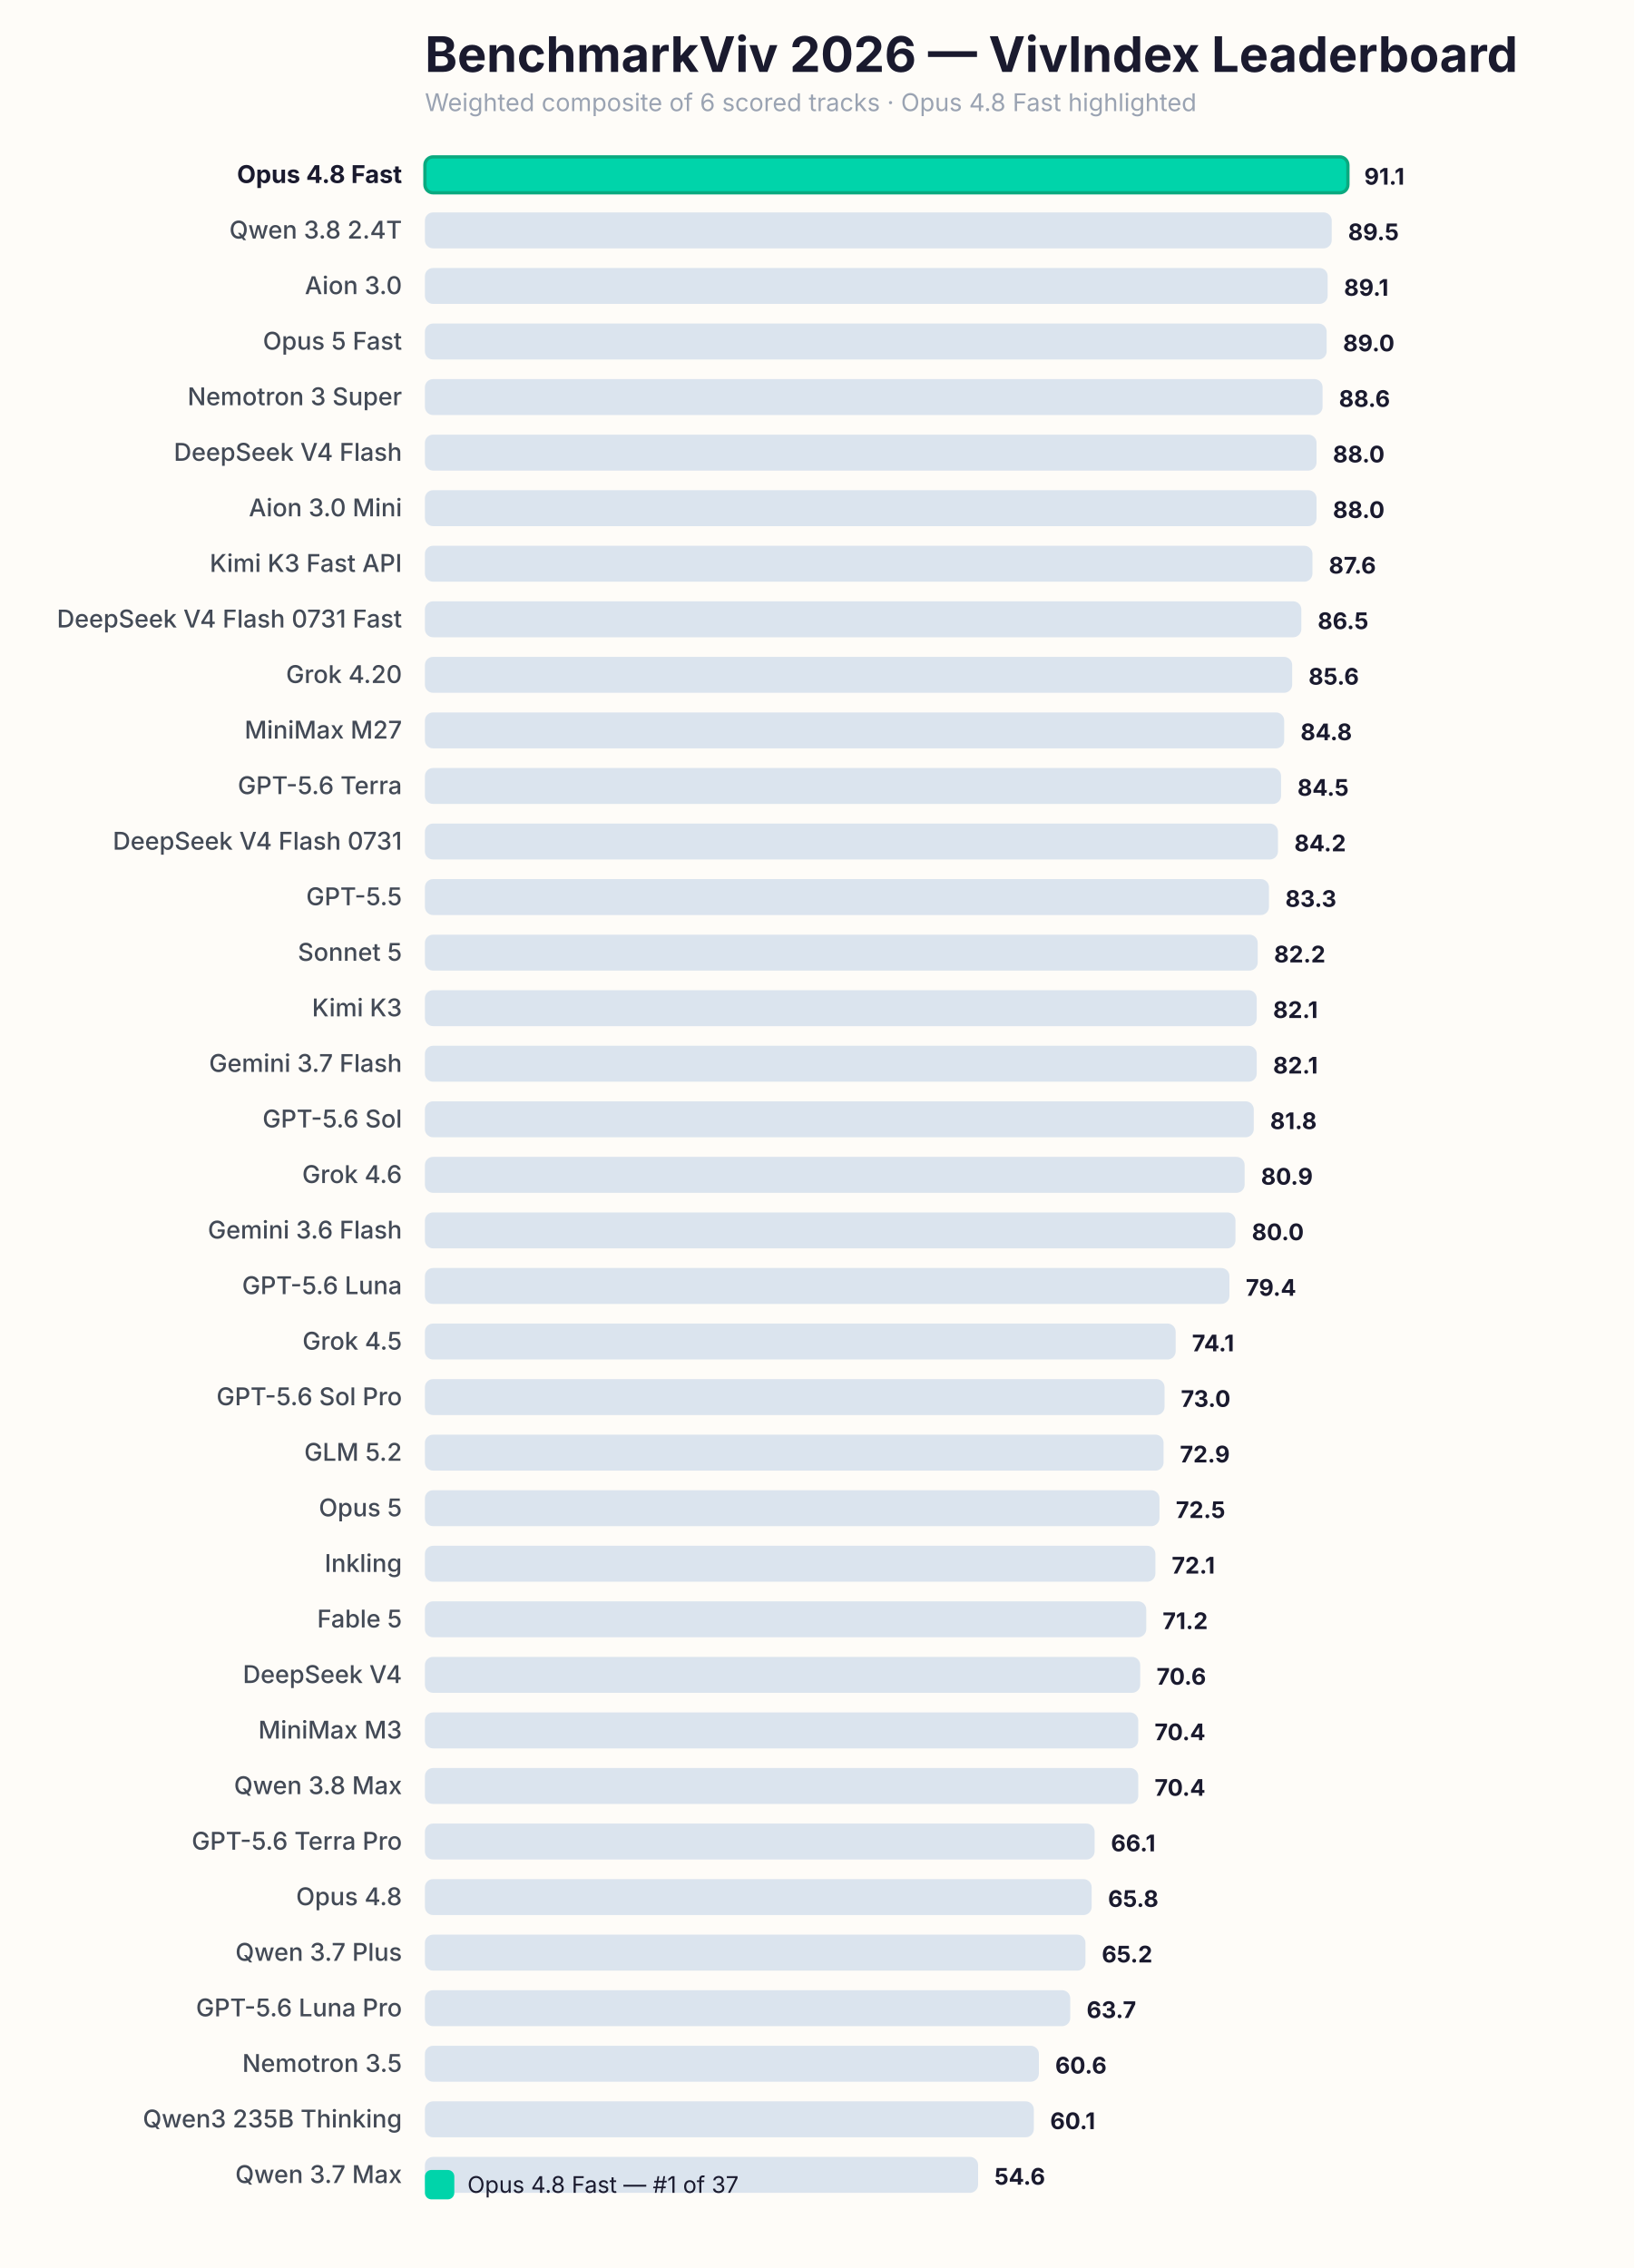
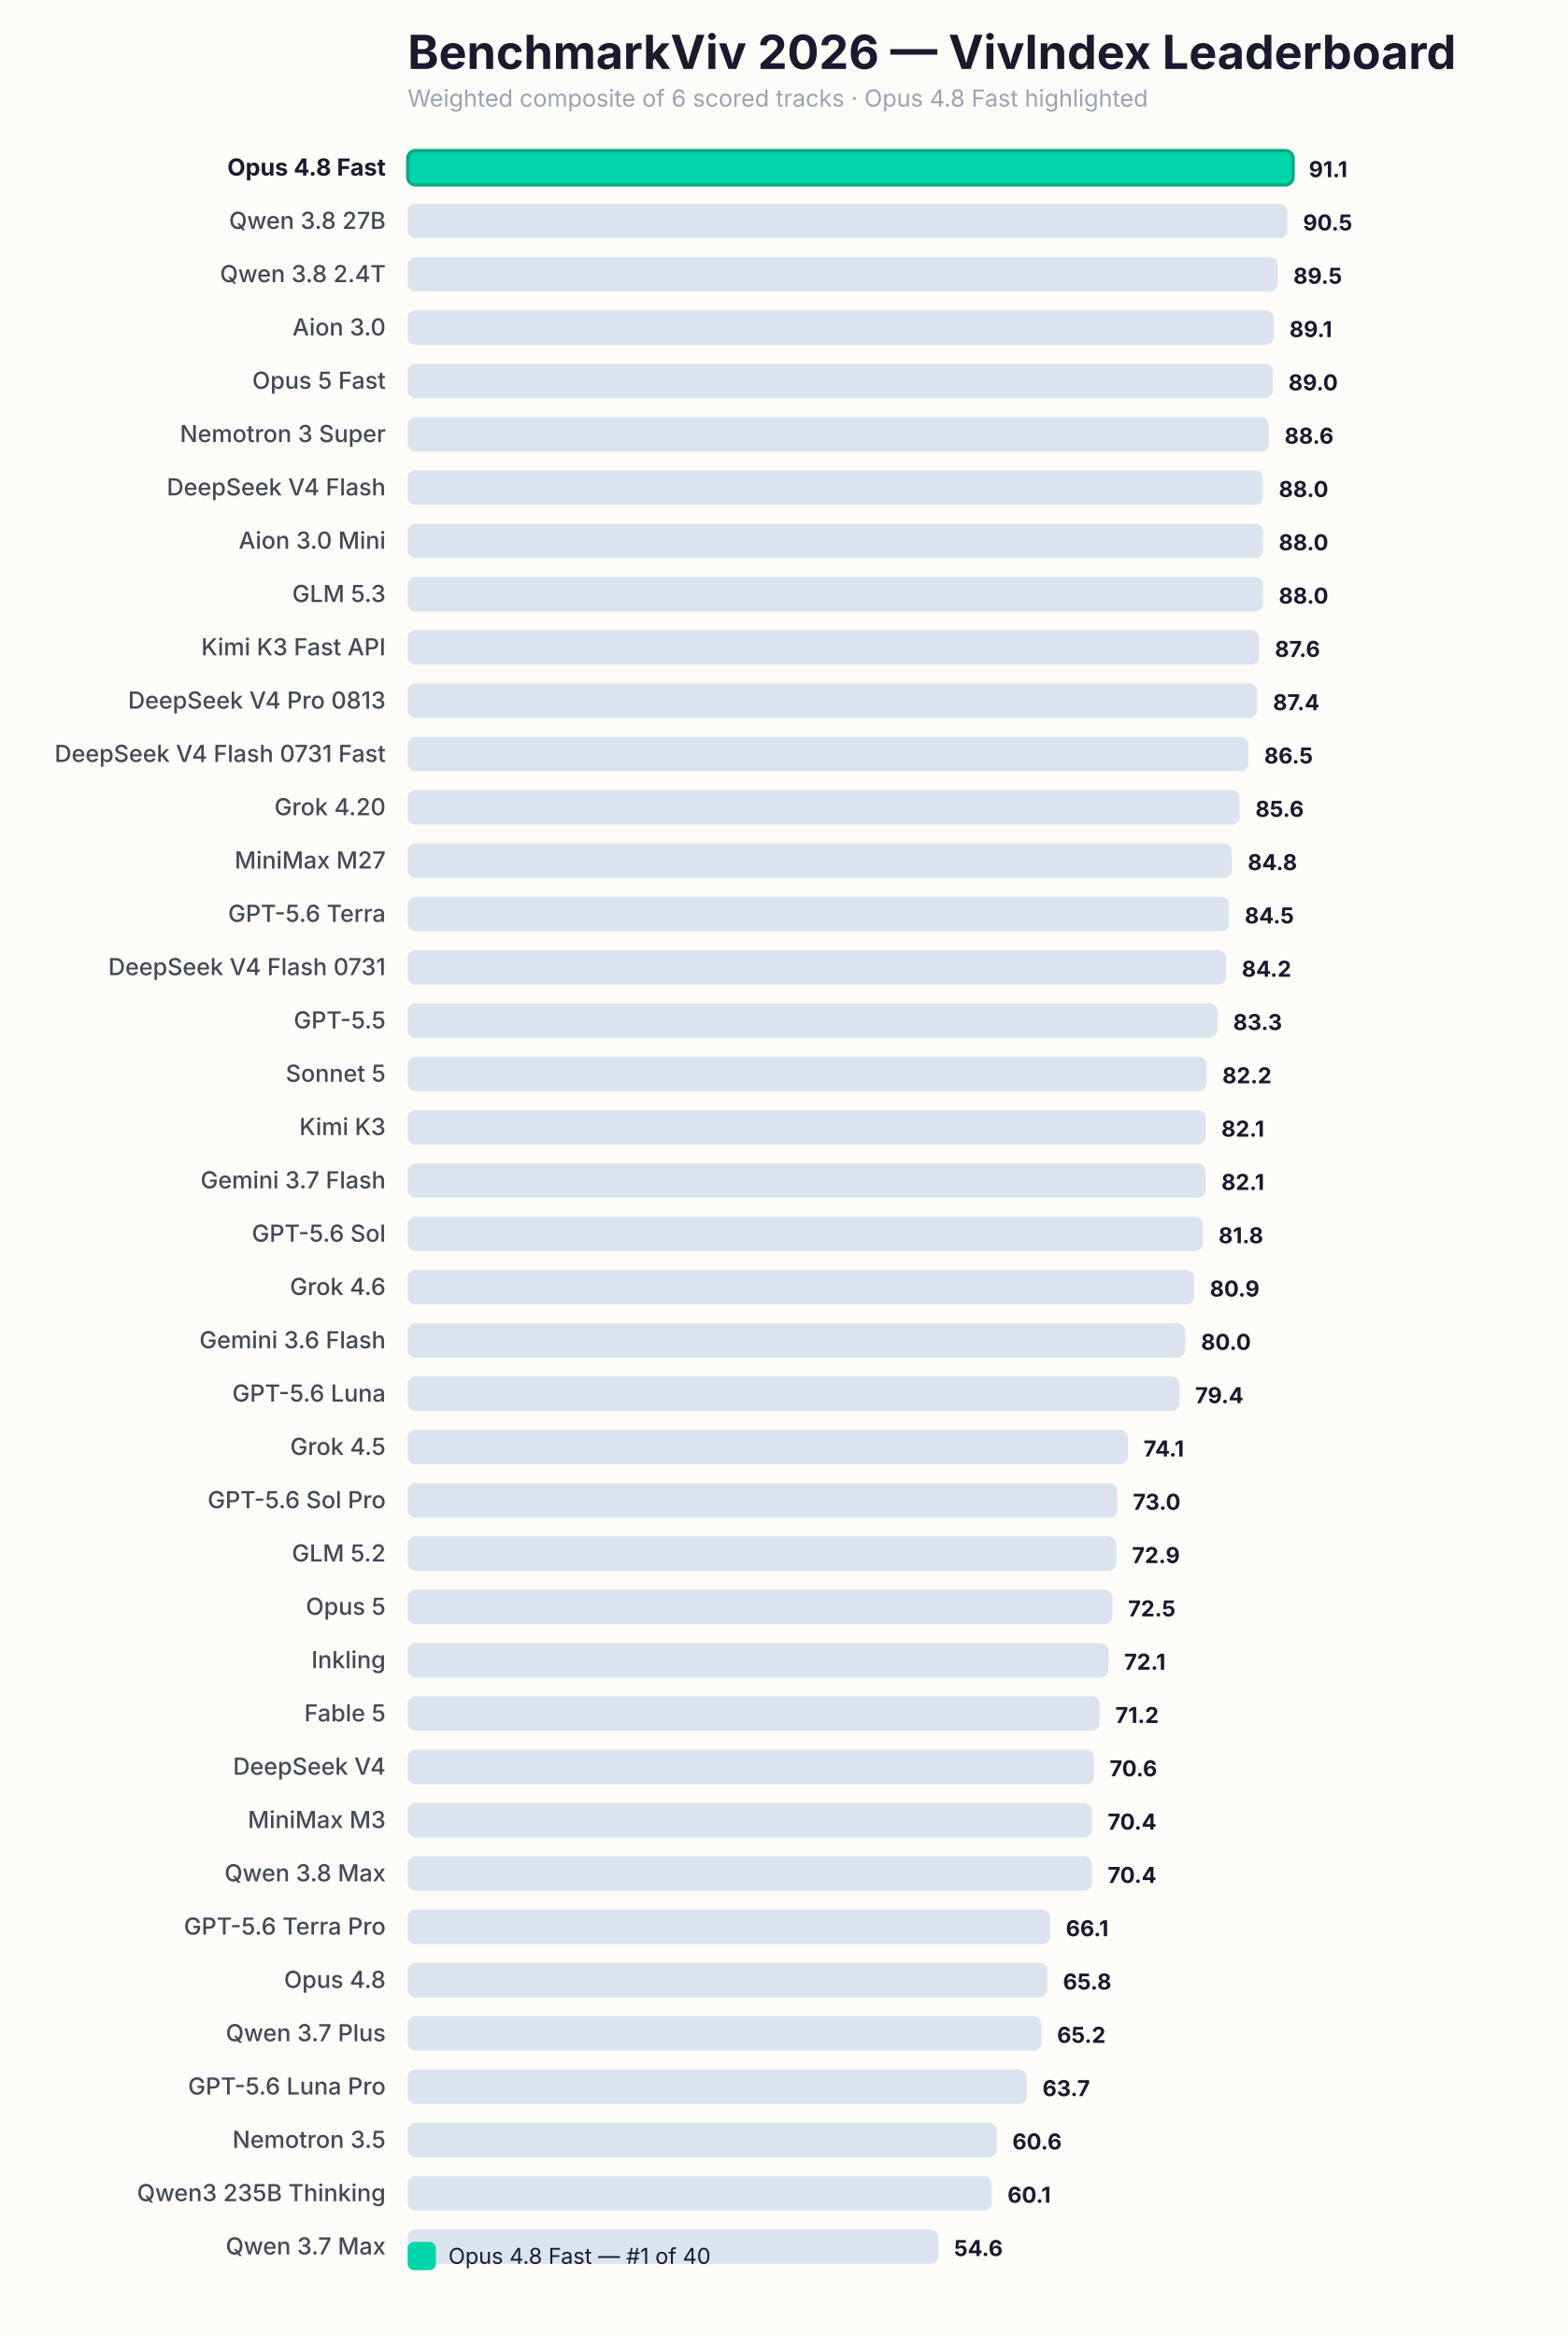
- <svg xmlns="http://www.w3.org/2000/svg" width="1000" height="1388" viewBox="0 0 1000 1388" font-family="Inter, system-ui, sans-serif">
-   <rect width="1000" height="1388" fill="#FEFCF8" />
+ <svg xmlns="http://www.w3.org/2000/svg" width="1000" height="1490" viewBox="0 0 1000 1490" font-family="Inter, system-ui, sans-serif">
+   <rect width="1000" height="1490" fill="#FEFCF8" />
  <text x="260" y="44" font-size="30" font-weight="700" fill="#1A1A2E">BenchmarkViv 2026 — VivIndex Leaderboard</text>
  <text x="260" y="68" font-size="15" fill="#9aa3b2">Weighted composite of 6 scored tracks · Opus 4.8 Fast highlighted</text>
  <text x="246" y="112" text-anchor="end" font-size="15" font-weight="700" fill="#1A1A2E">Opus 4.8 Fast</text>
  <rect x="260" y="96" width="564.8" height="22" rx="5" fill="#00D4AA" stroke="#0aa97f" stroke-width="2" />
  <text x="834.8" y="113" font-size="14" font-weight="700" fill="#1A1A2E">91.1</text>
-   <text x="246" y="146" text-anchor="end" font-size="15" font-weight="500" fill="#434a56">Qwen 3.8 2.4T</text>
-   <rect x="260" y="130" width="554.9" height="22" rx="5" fill="#dbe4ee" stroke="#0aa97f" stroke-width="0" />
-   <text x="824.9" y="147" font-size="14" font-weight="700" fill="#1A1A2E">89.5</text>
-   <text x="246" y="180" text-anchor="end" font-size="15" font-weight="500" fill="#434a56">Aion 3.0</text>
-   <rect x="260" y="164" width="552.4" height="22" rx="5" fill="#dbe4ee" stroke="#0aa97f" stroke-width="0" />
-   <text x="822.4" y="181" font-size="14" font-weight="700" fill="#1A1A2E">89.1</text>
-   <text x="246" y="214" text-anchor="end" font-size="15" font-weight="500" fill="#434a56">Opus 5 Fast</text>
-   <rect x="260" y="198" width="551.8" height="22" rx="5" fill="#dbe4ee" stroke="#0aa97f" stroke-width="0" />
-   <text x="821.8" y="215" font-size="14" font-weight="700" fill="#1A1A2E">89.0</text>
-   <text x="246" y="248" text-anchor="end" font-size="15" font-weight="500" fill="#434a56">Nemotron 3 Super</text>
-   <rect x="260" y="232" width="549.3" height="22" rx="5" fill="#dbe4ee" stroke="#0aa97f" stroke-width="0" />
-   <text x="819.3" y="249" font-size="14" font-weight="700" fill="#1A1A2E">88.6</text>
-   <text x="246" y="282" text-anchor="end" font-size="15" font-weight="500" fill="#434a56">DeepSeek V4 Flash</text>
-   <rect x="260" y="266" width="545.6" height="22" rx="5" fill="#dbe4ee" stroke="#0aa97f" stroke-width="0" />
-   <text x="815.6" y="283" font-size="14" font-weight="700" fill="#1A1A2E">88.0</text>
-   <text x="246" y="316" text-anchor="end" font-size="15" font-weight="500" fill="#434a56">Aion 3.0 Mini</text>
+   <text x="246" y="146" text-anchor="end" font-size="15" font-weight="500" fill="#434a56">Qwen 3.8 27B</text>
+   <rect x="260" y="130" width="561.1" height="22" rx="5" fill="#dbe4ee" stroke="#0aa97f" stroke-width="0" />
+   <text x="831.1" y="147" font-size="14" font-weight="700" fill="#1A1A2E">90.5</text>
+   <text x="246" y="180" text-anchor="end" font-size="15" font-weight="500" fill="#434a56">Qwen 3.8 2.4T</text>
+   <rect x="260" y="164" width="554.9" height="22" rx="5" fill="#dbe4ee" stroke="#0aa97f" stroke-width="0" />
+   <text x="824.9" y="181" font-size="14" font-weight="700" fill="#1A1A2E">89.5</text>
+   <text x="246" y="214" text-anchor="end" font-size="15" font-weight="500" fill="#434a56">Aion 3.0</text>
+   <rect x="260" y="198" width="552.4" height="22" rx="5" fill="#dbe4ee" stroke="#0aa97f" stroke-width="0" />
+   <text x="822.4" y="215" font-size="14" font-weight="700" fill="#1A1A2E">89.1</text>
+   <text x="246" y="248" text-anchor="end" font-size="15" font-weight="500" fill="#434a56">Opus 5 Fast</text>
+   <rect x="260" y="232" width="551.8" height="22" rx="5" fill="#dbe4ee" stroke="#0aa97f" stroke-width="0" />
+   <text x="821.8" y="249" font-size="14" font-weight="700" fill="#1A1A2E">89.0</text>
+   <text x="246" y="282" text-anchor="end" font-size="15" font-weight="500" fill="#434a56">Nemotron 3 Super</text>
+   <rect x="260" y="266" width="549.3" height="22" rx="5" fill="#dbe4ee" stroke="#0aa97f" stroke-width="0" />
+   <text x="819.3" y="283" font-size="14" font-weight="700" fill="#1A1A2E">88.6</text>
+   <text x="246" y="316" text-anchor="end" font-size="15" font-weight="500" fill="#434a56">DeepSeek V4 Flash</text>
  <rect x="260" y="300" width="545.6" height="22" rx="5" fill="#dbe4ee" stroke="#0aa97f" stroke-width="0" />
  <text x="815.6" y="317" font-size="14" font-weight="700" fill="#1A1A2E">88.0</text>
-   <text x="246" y="350" text-anchor="end" font-size="15" font-weight="500" fill="#434a56">Kimi K3 Fast API</text>
-   <rect x="260" y="334" width="543.1" height="22" rx="5" fill="#dbe4ee" stroke="#0aa97f" stroke-width="0" />
-   <text x="813.1" y="351" font-size="14" font-weight="700" fill="#1A1A2E">87.6</text>
-   <text x="246" y="384" text-anchor="end" font-size="15" font-weight="500" fill="#434a56">DeepSeek V4 Flash 0731 Fast</text>
-   <rect x="260" y="368" width="536.3" height="22" rx="5" fill="#dbe4ee" stroke="#0aa97f" stroke-width="0" />
-   <text x="806.3" y="385" font-size="14" font-weight="700" fill="#1A1A2E">86.5</text>
-   <text x="246" y="418" text-anchor="end" font-size="15" font-weight="500" fill="#434a56">Grok 4.20</text>
-   <rect x="260" y="402" width="530.7" height="22" rx="5" fill="#dbe4ee" stroke="#0aa97f" stroke-width="0" />
-   <text x="800.7" y="419" font-size="14" font-weight="700" fill="#1A1A2E">85.6</text>
-   <text x="246" y="452" text-anchor="end" font-size="15" font-weight="500" fill="#434a56">MiniMax M27</text>
-   <rect x="260" y="436" width="525.8" height="22" rx="5" fill="#dbe4ee" stroke="#0aa97f" stroke-width="0" />
-   <text x="795.8" y="453" font-size="14" font-weight="700" fill="#1A1A2E">84.8</text>
-   <text x="246" y="486" text-anchor="end" font-size="15" font-weight="500" fill="#434a56">GPT-5.6 Terra</text>
-   <rect x="260" y="470" width="523.9" height="22" rx="5" fill="#dbe4ee" stroke="#0aa97f" stroke-width="0" />
-   <text x="793.9" y="487" font-size="14" font-weight="700" fill="#1A1A2E">84.5</text>
-   <text x="246" y="520" text-anchor="end" font-size="15" font-weight="500" fill="#434a56">DeepSeek V4 Flash 0731</text>
-   <rect x="260" y="504" width="522.0" height="22" rx="5" fill="#dbe4ee" stroke="#0aa97f" stroke-width="0" />
-   <text x="792.0" y="521" font-size="14" font-weight="700" fill="#1A1A2E">84.2</text>
-   <text x="246" y="554" text-anchor="end" font-size="15" font-weight="500" fill="#434a56">GPT-5.5</text>
-   <rect x="260" y="538" width="516.5" height="22" rx="5" fill="#dbe4ee" stroke="#0aa97f" stroke-width="0" />
-   <text x="786.5" y="555" font-size="14" font-weight="700" fill="#1A1A2E">83.3</text>
-   <text x="246" y="588" text-anchor="end" font-size="15" font-weight="500" fill="#434a56">Sonnet 5</text>
-   <rect x="260" y="572" width="509.6" height="22" rx="5" fill="#dbe4ee" stroke="#0aa97f" stroke-width="0" />
-   <text x="779.6" y="589" font-size="14" font-weight="700" fill="#1A1A2E">82.2</text>
-   <text x="246" y="622" text-anchor="end" font-size="15" font-weight="500" fill="#434a56">Kimi K3</text>
-   <rect x="260" y="606" width="509.0" height="22" rx="5" fill="#dbe4ee" stroke="#0aa97f" stroke-width="0" />
-   <text x="779.0" y="623" font-size="14" font-weight="700" fill="#1A1A2E">82.1</text>
-   <text x="246" y="656" text-anchor="end" font-size="15" font-weight="500" fill="#434a56">Gemini 3.7 Flash</text>
-   <rect x="260" y="640" width="509.0" height="22" rx="5" fill="#dbe4ee" stroke="#0aa97f" stroke-width="0" />
-   <text x="779.0" y="657" font-size="14" font-weight="700" fill="#1A1A2E">82.1</text>
-   <text x="246" y="690" text-anchor="end" font-size="15" font-weight="500" fill="#434a56">GPT-5.6 Sol</text>
-   <rect x="260" y="674" width="507.2" height="22" rx="5" fill="#dbe4ee" stroke="#0aa97f" stroke-width="0" />
-   <text x="777.2" y="691" font-size="14" font-weight="700" fill="#1A1A2E">81.8</text>
-   <text x="246" y="724" text-anchor="end" font-size="15" font-weight="500" fill="#434a56">Grok 4.6</text>
-   <rect x="260" y="708" width="501.6" height="22" rx="5" fill="#dbe4ee" stroke="#0aa97f" stroke-width="0" />
-   <text x="771.6" y="725" font-size="14" font-weight="700" fill="#1A1A2E">80.9</text>
-   <text x="246" y="758" text-anchor="end" font-size="15" font-weight="500" fill="#434a56">Gemini 3.6 Flash</text>
-   <rect x="260" y="742" width="496.0" height="22" rx="5" fill="#dbe4ee" stroke="#0aa97f" stroke-width="0" />
-   <text x="766.0" y="759" font-size="14" font-weight="700" fill="#1A1A2E">80.0</text>
-   <text x="246" y="792" text-anchor="end" font-size="15" font-weight="500" fill="#434a56">GPT-5.6 Luna</text>
-   <rect x="260" y="776" width="492.3" height="22" rx="5" fill="#dbe4ee" stroke="#0aa97f" stroke-width="0" />
-   <text x="762.3" y="793" font-size="14" font-weight="700" fill="#1A1A2E">79.4</text>
-   <text x="246" y="826" text-anchor="end" font-size="15" font-weight="500" fill="#434a56">Grok 4.5</text>
-   <rect x="260" y="810" width="459.4" height="22" rx="5" fill="#dbe4ee" stroke="#0aa97f" stroke-width="0" />
-   <text x="729.4" y="827" font-size="14" font-weight="700" fill="#1A1A2E">74.1</text>
-   <text x="246" y="860" text-anchor="end" font-size="15" font-weight="500" fill="#434a56">GPT-5.6 Sol Pro</text>
-   <rect x="260" y="844" width="452.6" height="22" rx="5" fill="#dbe4ee" stroke="#0aa97f" stroke-width="0" />
-   <text x="722.6" y="861" font-size="14" font-weight="700" fill="#1A1A2E">73.0</text>
-   <text x="246" y="894" text-anchor="end" font-size="15" font-weight="500" fill="#434a56">GLM 5.2</text>
-   <rect x="260" y="878" width="452.0" height="22" rx="5" fill="#dbe4ee" stroke="#0aa97f" stroke-width="0" />
-   <text x="722.0" y="895" font-size="14" font-weight="700" fill="#1A1A2E">72.9</text>
-   <text x="246" y="928" text-anchor="end" font-size="15" font-weight="500" fill="#434a56">Opus 5</text>
-   <rect x="260" y="912" width="449.5" height="22" rx="5" fill="#dbe4ee" stroke="#0aa97f" stroke-width="0" />
-   <text x="719.5" y="929" font-size="14" font-weight="700" fill="#1A1A2E">72.5</text>
-   <text x="246" y="962" text-anchor="end" font-size="15" font-weight="500" fill="#434a56">Inkling</text>
-   <rect x="260" y="946" width="447.0" height="22" rx="5" fill="#dbe4ee" stroke="#0aa97f" stroke-width="0" />
-   <text x="717.0" y="963" font-size="14" font-weight="700" fill="#1A1A2E">72.1</text>
-   <text x="246" y="996" text-anchor="end" font-size="15" font-weight="500" fill="#434a56">Fable 5</text>
-   <rect x="260" y="980" width="441.4" height="22" rx="5" fill="#dbe4ee" stroke="#0aa97f" stroke-width="0" />
-   <text x="711.4" y="997" font-size="14" font-weight="700" fill="#1A1A2E">71.2</text>
-   <text x="246" y="1030" text-anchor="end" font-size="15" font-weight="500" fill="#434a56">DeepSeek V4</text>
-   <rect x="260" y="1014" width="437.7" height="22" rx="5" fill="#dbe4ee" stroke="#0aa97f" stroke-width="0" />
-   <text x="707.7" y="1031" font-size="14" font-weight="700" fill="#1A1A2E">70.6</text>
-   <text x="246" y="1064" text-anchor="end" font-size="15" font-weight="500" fill="#434a56">MiniMax M3</text>
-   <rect x="260" y="1048" width="436.5" height="22" rx="5" fill="#dbe4ee" stroke="#0aa97f" stroke-width="0" />
-   <text x="706.5" y="1065" font-size="14" font-weight="700" fill="#1A1A2E">70.4</text>
-   <text x="246" y="1098" text-anchor="end" font-size="15" font-weight="500" fill="#434a56">Qwen 3.8 Max</text>
-   <rect x="260" y="1082" width="436.5" height="22" rx="5" fill="#dbe4ee" stroke="#0aa97f" stroke-width="0" />
-   <text x="706.5" y="1099" font-size="14" font-weight="700" fill="#1A1A2E">70.4</text>
-   <text x="246" y="1132" text-anchor="end" font-size="15" font-weight="500" fill="#434a56">GPT-5.6 Terra Pro</text>
-   <rect x="260" y="1116" width="409.8" height="22" rx="5" fill="#dbe4ee" stroke="#0aa97f" stroke-width="0" />
-   <text x="679.8" y="1133" font-size="14" font-weight="700" fill="#1A1A2E">66.1</text>
-   <text x="246" y="1166" text-anchor="end" font-size="15" font-weight="500" fill="#434a56">Opus 4.8</text>
-   <rect x="260" y="1150" width="408.0" height="22" rx="5" fill="#dbe4ee" stroke="#0aa97f" stroke-width="0" />
-   <text x="678.0" y="1167" font-size="14" font-weight="700" fill="#1A1A2E">65.8</text>
-   <text x="246" y="1200" text-anchor="end" font-size="15" font-weight="500" fill="#434a56">Qwen 3.7 Plus</text>
-   <rect x="260" y="1184" width="404.2" height="22" rx="5" fill="#dbe4ee" stroke="#0aa97f" stroke-width="0" />
-   <text x="674.2" y="1201" font-size="14" font-weight="700" fill="#1A1A2E">65.2</text>
-   <text x="246" y="1234" text-anchor="end" font-size="15" font-weight="500" fill="#434a56">GPT-5.6 Luna Pro</text>
-   <rect x="260" y="1218" width="394.9" height="22" rx="5" fill="#dbe4ee" stroke="#0aa97f" stroke-width="0" />
-   <text x="664.9" y="1235" font-size="14" font-weight="700" fill="#1A1A2E">63.7</text>
-   <text x="246" y="1268" text-anchor="end" font-size="15" font-weight="500" fill="#434a56">Nemotron 3.5</text>
-   <rect x="260" y="1252" width="375.7" height="22" rx="5" fill="#dbe4ee" stroke="#0aa97f" stroke-width="0" />
-   <text x="645.7" y="1269" font-size="14" font-weight="700" fill="#1A1A2E">60.6</text>
-   <text x="246" y="1302" text-anchor="end" font-size="15" font-weight="500" fill="#434a56">Qwen3 235B Thinking</text>
-   <rect x="260" y="1286" width="372.6" height="22" rx="5" fill="#dbe4ee" stroke="#0aa97f" stroke-width="0" />
-   <text x="642.6" y="1303" font-size="14" font-weight="700" fill="#1A1A2E">60.1</text>
-   <text x="246" y="1336" text-anchor="end" font-size="15" font-weight="500" fill="#434a56">Qwen 3.7 Max</text>
-   <rect x="260" y="1320" width="338.5" height="22" rx="5" fill="#dbe4ee" stroke="#0aa97f" stroke-width="0" />
-   <text x="608.5" y="1337" font-size="14" font-weight="700" fill="#1A1A2E">54.6</text>
-   <rect x="260" y="1328" width="18" height="18" rx="4" fill="#00D4AA" />
-   <text x="286" y="1342" font-size="14" fill="#1A1A2E">Opus 4.8 Fast — #1 of 37</text>
+   <text x="246" y="350" text-anchor="end" font-size="15" font-weight="500" fill="#434a56">Aion 3.0 Mini</text>
+   <rect x="260" y="334" width="545.6" height="22" rx="5" fill="#dbe4ee" stroke="#0aa97f" stroke-width="0" />
+   <text x="815.6" y="351" font-size="14" font-weight="700" fill="#1A1A2E">88.0</text>
+   <text x="246" y="384" text-anchor="end" font-size="15" font-weight="500" fill="#434a56">GLM 5.3</text>
+   <rect x="260" y="368" width="545.6" height="22" rx="5" fill="#dbe4ee" stroke="#0aa97f" stroke-width="0" />
+   <text x="815.6" y="385" font-size="14" font-weight="700" fill="#1A1A2E">88.0</text>
+   <text x="246" y="418" text-anchor="end" font-size="15" font-weight="500" fill="#434a56">Kimi K3 Fast API</text>
+   <rect x="260" y="402" width="543.1" height="22" rx="5" fill="#dbe4ee" stroke="#0aa97f" stroke-width="0" />
+   <text x="813.1" y="419" font-size="14" font-weight="700" fill="#1A1A2E">87.6</text>
+   <text x="246" y="452" text-anchor="end" font-size="15" font-weight="500" fill="#434a56">DeepSeek V4 Pro 0813</text>
+   <rect x="260" y="436" width="541.9" height="22" rx="5" fill="#dbe4ee" stroke="#0aa97f" stroke-width="0" />
+   <text x="811.9" y="453" font-size="14" font-weight="700" fill="#1A1A2E">87.4</text>
+   <text x="246" y="486" text-anchor="end" font-size="15" font-weight="500" fill="#434a56">DeepSeek V4 Flash 0731 Fast</text>
+   <rect x="260" y="470" width="536.3" height="22" rx="5" fill="#dbe4ee" stroke="#0aa97f" stroke-width="0" />
+   <text x="806.3" y="487" font-size="14" font-weight="700" fill="#1A1A2E">86.5</text>
+   <text x="246" y="520" text-anchor="end" font-size="15" font-weight="500" fill="#434a56">Grok 4.20</text>
+   <rect x="260" y="504" width="530.7" height="22" rx="5" fill="#dbe4ee" stroke="#0aa97f" stroke-width="0" />
+   <text x="800.7" y="521" font-size="14" font-weight="700" fill="#1A1A2E">85.6</text>
+   <text x="246" y="554" text-anchor="end" font-size="15" font-weight="500" fill="#434a56">MiniMax M27</text>
+   <rect x="260" y="538" width="525.8" height="22" rx="5" fill="#dbe4ee" stroke="#0aa97f" stroke-width="0" />
+   <text x="795.8" y="555" font-size="14" font-weight="700" fill="#1A1A2E">84.8</text>
+   <text x="246" y="588" text-anchor="end" font-size="15" font-weight="500" fill="#434a56">GPT-5.6 Terra</text>
+   <rect x="260" y="572" width="523.9" height="22" rx="5" fill="#dbe4ee" stroke="#0aa97f" stroke-width="0" />
+   <text x="793.9" y="589" font-size="14" font-weight="700" fill="#1A1A2E">84.5</text>
+   <text x="246" y="622" text-anchor="end" font-size="15" font-weight="500" fill="#434a56">DeepSeek V4 Flash 0731</text>
+   <rect x="260" y="606" width="522.0" height="22" rx="5" fill="#dbe4ee" stroke="#0aa97f" stroke-width="0" />
+   <text x="792.0" y="623" font-size="14" font-weight="700" fill="#1A1A2E">84.2</text>
+   <text x="246" y="656" text-anchor="end" font-size="15" font-weight="500" fill="#434a56">GPT-5.5</text>
+   <rect x="260" y="640" width="516.5" height="22" rx="5" fill="#dbe4ee" stroke="#0aa97f" stroke-width="0" />
+   <text x="786.5" y="657" font-size="14" font-weight="700" fill="#1A1A2E">83.3</text>
+   <text x="246" y="690" text-anchor="end" font-size="15" font-weight="500" fill="#434a56">Sonnet 5</text>
+   <rect x="260" y="674" width="509.6" height="22" rx="5" fill="#dbe4ee" stroke="#0aa97f" stroke-width="0" />
+   <text x="779.6" y="691" font-size="14" font-weight="700" fill="#1A1A2E">82.2</text>
+   <text x="246" y="724" text-anchor="end" font-size="15" font-weight="500" fill="#434a56">Kimi K3</text>
+   <rect x="260" y="708" width="509.0" height="22" rx="5" fill="#dbe4ee" stroke="#0aa97f" stroke-width="0" />
+   <text x="779.0" y="725" font-size="14" font-weight="700" fill="#1A1A2E">82.1</text>
+   <text x="246" y="758" text-anchor="end" font-size="15" font-weight="500" fill="#434a56">Gemini 3.7 Flash</text>
+   <rect x="260" y="742" width="509.0" height="22" rx="5" fill="#dbe4ee" stroke="#0aa97f" stroke-width="0" />
+   <text x="779.0" y="759" font-size="14" font-weight="700" fill="#1A1A2E">82.1</text>
+   <text x="246" y="792" text-anchor="end" font-size="15" font-weight="500" fill="#434a56">GPT-5.6 Sol</text>
+   <rect x="260" y="776" width="507.2" height="22" rx="5" fill="#dbe4ee" stroke="#0aa97f" stroke-width="0" />
+   <text x="777.2" y="793" font-size="14" font-weight="700" fill="#1A1A2E">81.8</text>
+   <text x="246" y="826" text-anchor="end" font-size="15" font-weight="500" fill="#434a56">Grok 4.6</text>
+   <rect x="260" y="810" width="501.6" height="22" rx="5" fill="#dbe4ee" stroke="#0aa97f" stroke-width="0" />
+   <text x="771.6" y="827" font-size="14" font-weight="700" fill="#1A1A2E">80.9</text>
+   <text x="246" y="860" text-anchor="end" font-size="15" font-weight="500" fill="#434a56">Gemini 3.6 Flash</text>
+   <rect x="260" y="844" width="496.0" height="22" rx="5" fill="#dbe4ee" stroke="#0aa97f" stroke-width="0" />
+   <text x="766.0" y="861" font-size="14" font-weight="700" fill="#1A1A2E">80.0</text>
+   <text x="246" y="894" text-anchor="end" font-size="15" font-weight="500" fill="#434a56">GPT-5.6 Luna</text>
+   <rect x="260" y="878" width="492.3" height="22" rx="5" fill="#dbe4ee" stroke="#0aa97f" stroke-width="0" />
+   <text x="762.3" y="895" font-size="14" font-weight="700" fill="#1A1A2E">79.4</text>
+   <text x="246" y="928" text-anchor="end" font-size="15" font-weight="500" fill="#434a56">Grok 4.5</text>
+   <rect x="260" y="912" width="459.4" height="22" rx="5" fill="#dbe4ee" stroke="#0aa97f" stroke-width="0" />
+   <text x="729.4" y="929" font-size="14" font-weight="700" fill="#1A1A2E">74.1</text>
+   <text x="246" y="962" text-anchor="end" font-size="15" font-weight="500" fill="#434a56">GPT-5.6 Sol Pro</text>
+   <rect x="260" y="946" width="452.6" height="22" rx="5" fill="#dbe4ee" stroke="#0aa97f" stroke-width="0" />
+   <text x="722.6" y="963" font-size="14" font-weight="700" fill="#1A1A2E">73.0</text>
+   <text x="246" y="996" text-anchor="end" font-size="15" font-weight="500" fill="#434a56">GLM 5.2</text>
+   <rect x="260" y="980" width="452.0" height="22" rx="5" fill="#dbe4ee" stroke="#0aa97f" stroke-width="0" />
+   <text x="722.0" y="997" font-size="14" font-weight="700" fill="#1A1A2E">72.9</text>
+   <text x="246" y="1030" text-anchor="end" font-size="15" font-weight="500" fill="#434a56">Opus 5</text>
+   <rect x="260" y="1014" width="449.5" height="22" rx="5" fill="#dbe4ee" stroke="#0aa97f" stroke-width="0" />
+   <text x="719.5" y="1031" font-size="14" font-weight="700" fill="#1A1A2E">72.5</text>
+   <text x="246" y="1064" text-anchor="end" font-size="15" font-weight="500" fill="#434a56">Inkling</text>
+   <rect x="260" y="1048" width="447.0" height="22" rx="5" fill="#dbe4ee" stroke="#0aa97f" stroke-width="0" />
+   <text x="717.0" y="1065" font-size="14" font-weight="700" fill="#1A1A2E">72.1</text>
+   <text x="246" y="1098" text-anchor="end" font-size="15" font-weight="500" fill="#434a56">Fable 5</text>
+   <rect x="260" y="1082" width="441.4" height="22" rx="5" fill="#dbe4ee" stroke="#0aa97f" stroke-width="0" />
+   <text x="711.4" y="1099" font-size="14" font-weight="700" fill="#1A1A2E">71.2</text>
+   <text x="246" y="1132" text-anchor="end" font-size="15" font-weight="500" fill="#434a56">DeepSeek V4</text>
+   <rect x="260" y="1116" width="437.7" height="22" rx="5" fill="#dbe4ee" stroke="#0aa97f" stroke-width="0" />
+   <text x="707.7" y="1133" font-size="14" font-weight="700" fill="#1A1A2E">70.6</text>
+   <text x="246" y="1166" text-anchor="end" font-size="15" font-weight="500" fill="#434a56">MiniMax M3</text>
+   <rect x="260" y="1150" width="436.5" height="22" rx="5" fill="#dbe4ee" stroke="#0aa97f" stroke-width="0" />
+   <text x="706.5" y="1167" font-size="14" font-weight="700" fill="#1A1A2E">70.4</text>
+   <text x="246" y="1200" text-anchor="end" font-size="15" font-weight="500" fill="#434a56">Qwen 3.8 Max</text>
+   <rect x="260" y="1184" width="436.5" height="22" rx="5" fill="#dbe4ee" stroke="#0aa97f" stroke-width="0" />
+   <text x="706.5" y="1201" font-size="14" font-weight="700" fill="#1A1A2E">70.4</text>
+   <text x="246" y="1234" text-anchor="end" font-size="15" font-weight="500" fill="#434a56">GPT-5.6 Terra Pro</text>
+   <rect x="260" y="1218" width="409.8" height="22" rx="5" fill="#dbe4ee" stroke="#0aa97f" stroke-width="0" />
+   <text x="679.8" y="1235" font-size="14" font-weight="700" fill="#1A1A2E">66.1</text>
+   <text x="246" y="1268" text-anchor="end" font-size="15" font-weight="500" fill="#434a56">Opus 4.8</text>
+   <rect x="260" y="1252" width="408.0" height="22" rx="5" fill="#dbe4ee" stroke="#0aa97f" stroke-width="0" />
+   <text x="678.0" y="1269" font-size="14" font-weight="700" fill="#1A1A2E">65.8</text>
+   <text x="246" y="1302" text-anchor="end" font-size="15" font-weight="500" fill="#434a56">Qwen 3.7 Plus</text>
+   <rect x="260" y="1286" width="404.2" height="22" rx="5" fill="#dbe4ee" stroke="#0aa97f" stroke-width="0" />
+   <text x="674.2" y="1303" font-size="14" font-weight="700" fill="#1A1A2E">65.2</text>
+   <text x="246" y="1336" text-anchor="end" font-size="15" font-weight="500" fill="#434a56">GPT-5.6 Luna Pro</text>
+   <rect x="260" y="1320" width="394.9" height="22" rx="5" fill="#dbe4ee" stroke="#0aa97f" stroke-width="0" />
+   <text x="664.9" y="1337" font-size="14" font-weight="700" fill="#1A1A2E">63.7</text>
+   <text x="246" y="1370" text-anchor="end" font-size="15" font-weight="500" fill="#434a56">Nemotron 3.5</text>
+   <rect x="260" y="1354" width="375.7" height="22" rx="5" fill="#dbe4ee" stroke="#0aa97f" stroke-width="0" />
+   <text x="645.7" y="1371" font-size="14" font-weight="700" fill="#1A1A2E">60.6</text>
+   <text x="246" y="1404" text-anchor="end" font-size="15" font-weight="500" fill="#434a56">Qwen3 235B Thinking</text>
+   <rect x="260" y="1388" width="372.6" height="22" rx="5" fill="#dbe4ee" stroke="#0aa97f" stroke-width="0" />
+   <text x="642.6" y="1405" font-size="14" font-weight="700" fill="#1A1A2E">60.1</text>
+   <text x="246" y="1438" text-anchor="end" font-size="15" font-weight="500" fill="#434a56">Qwen 3.7 Max</text>
+   <rect x="260" y="1422" width="338.5" height="22" rx="5" fill="#dbe4ee" stroke="#0aa97f" stroke-width="0" />
+   <text x="608.5" y="1439" font-size="14" font-weight="700" fill="#1A1A2E">54.6</text>
+   <rect x="260" y="1430" width="18" height="18" rx="4" fill="#00D4AA" />
+   <text x="286" y="1444" font-size="14" fill="#1A1A2E">Opus 4.8 Fast — #1 of 40</text>
</svg>
